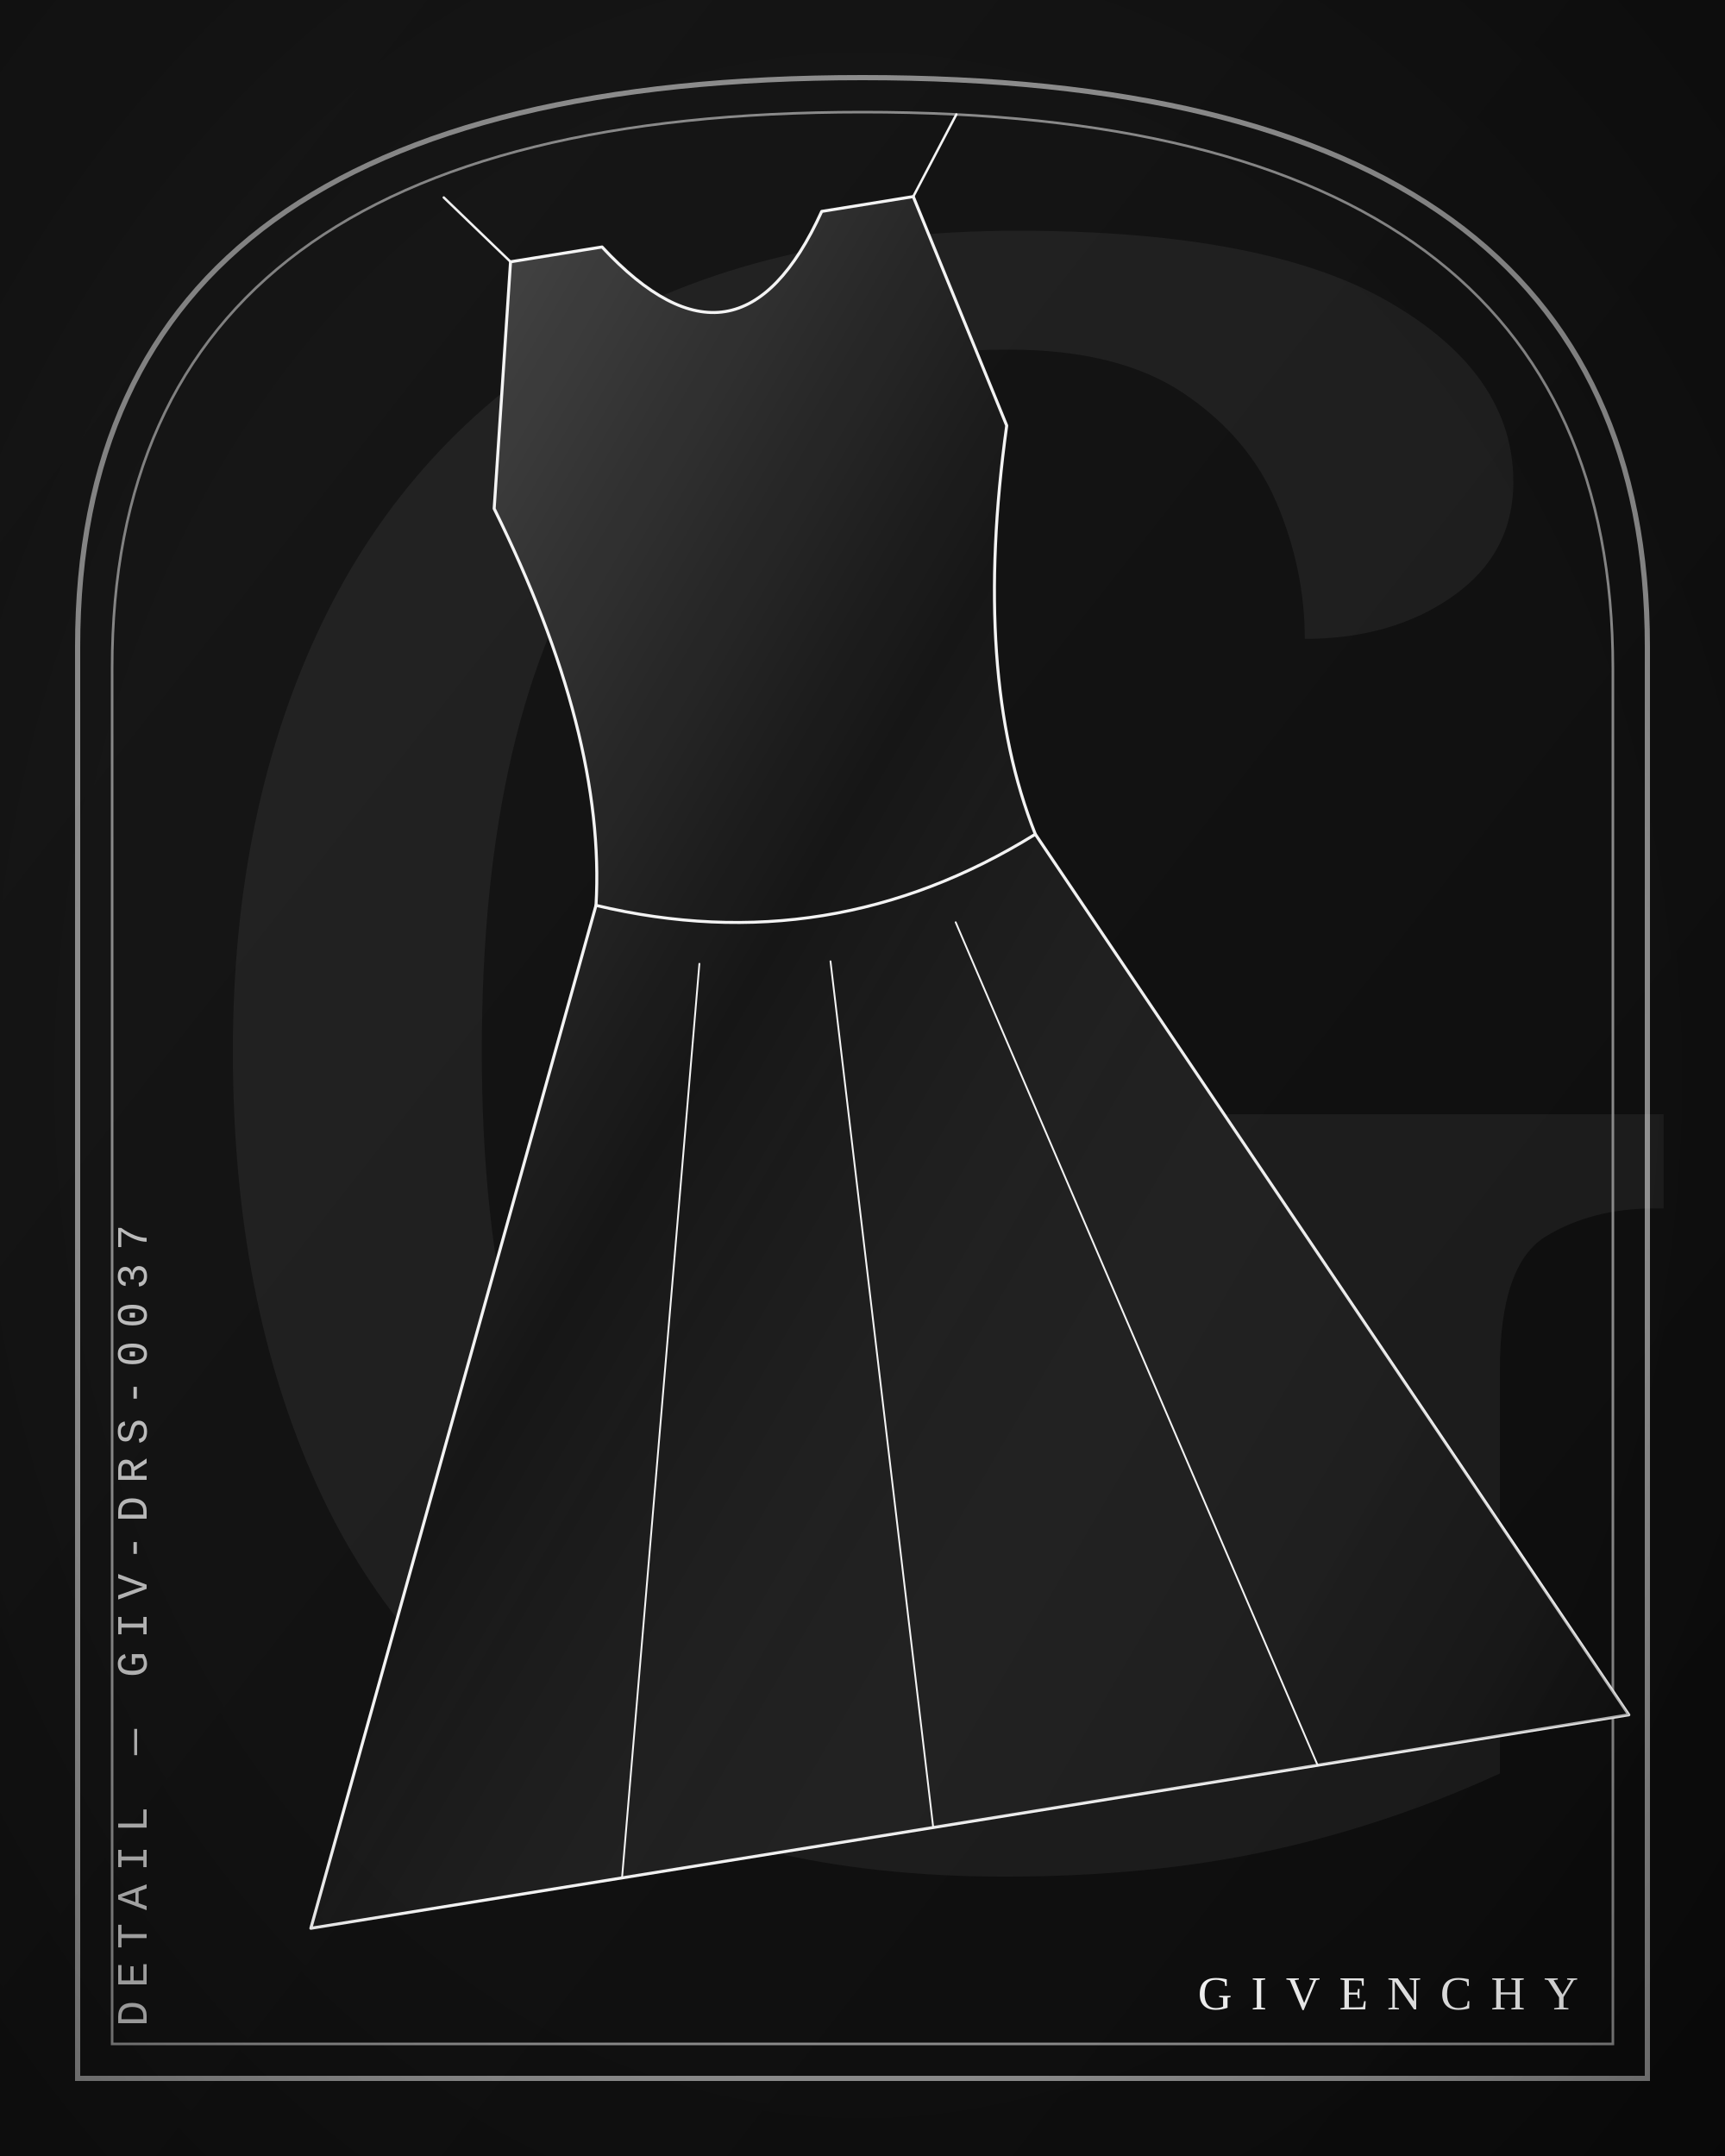
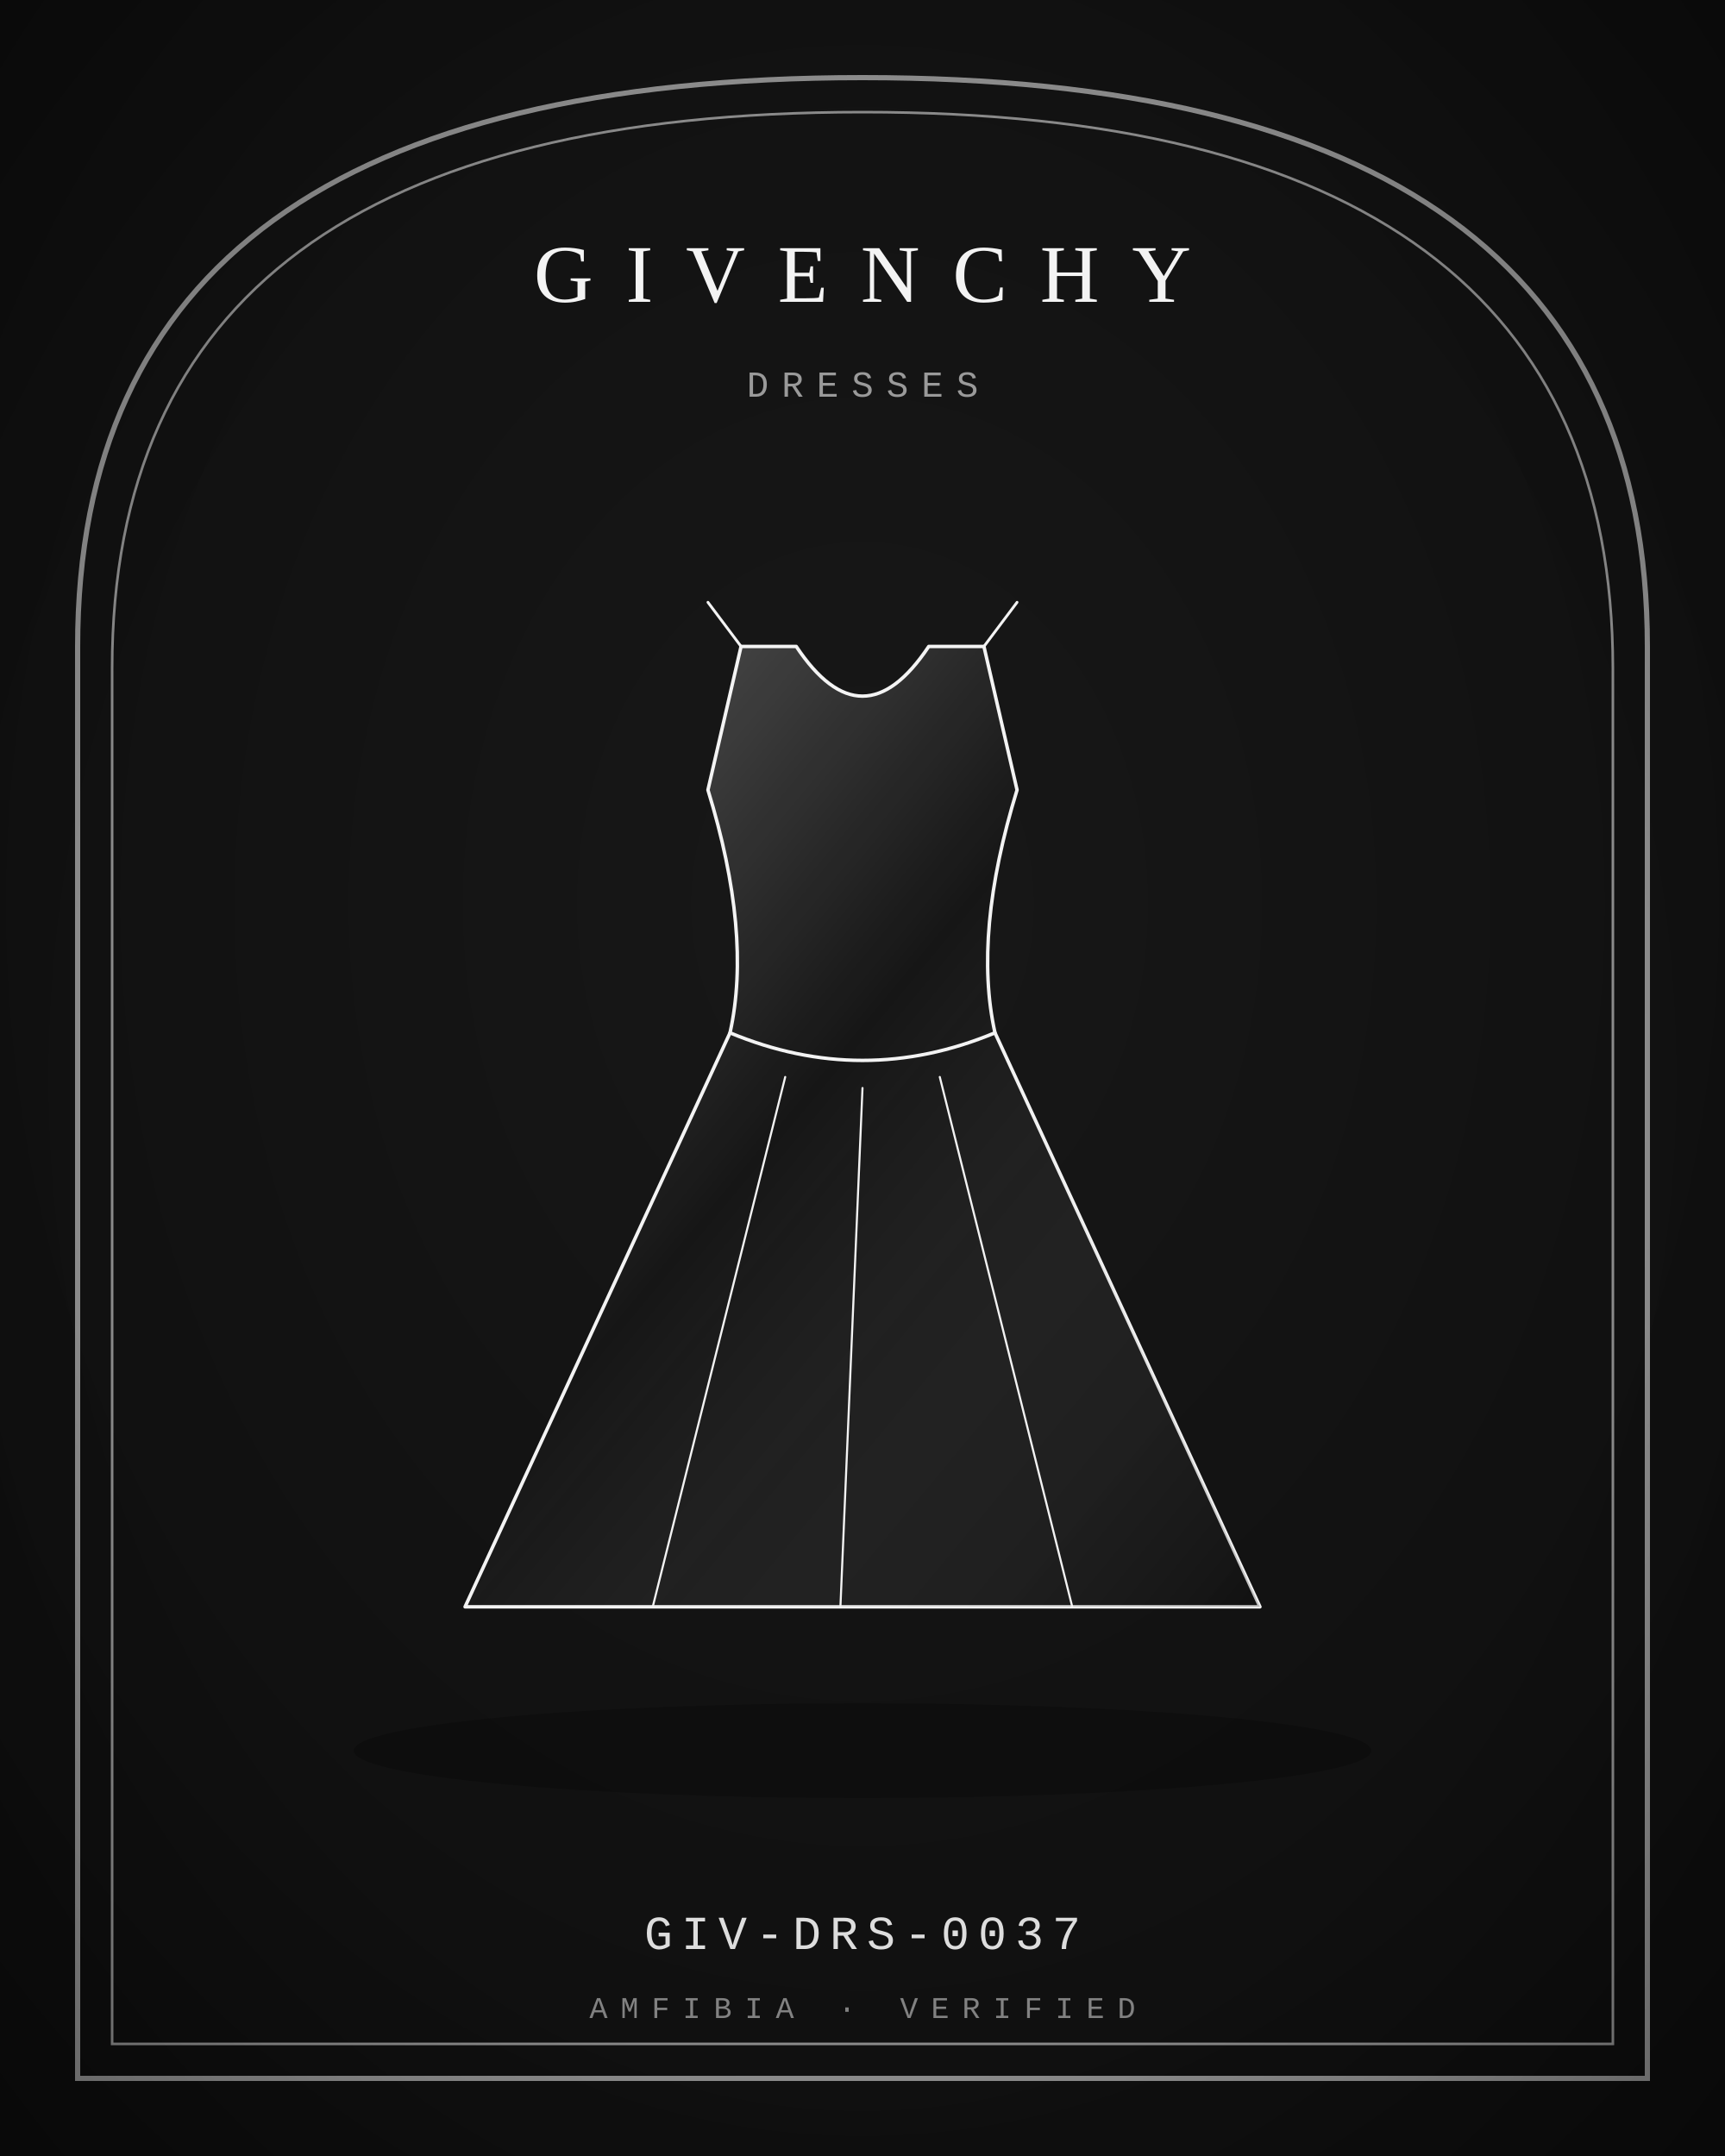
<svg xmlns="http://www.w3.org/2000/svg" viewBox="0 0 400 500" width="800" height="1000">
  <defs>
    <radialGradient id="bg" cx="50%" cy="42%" r="80%">
      <stop offset="0" stop-color="#181818" />
      <stop offset="1" stop-color="#0C0C0C" />
    </radialGradient>
    <linearGradient id="bgd" x1="0" y1="0" x2="1" y2="1">
      <stop offset="0" stop-color="#181818" />
      <stop offset="1" stop-color="#0C0C0C" />
    </linearGradient>
    <linearGradient id="sheen" x1="0" y1="0" x2="1" y2="1">
      <stop offset="0" stop-color="#fff" stop-opacity=".30" />
      <stop offset=".45" stop-color="#fff" stop-opacity="0" />
      <stop offset="1" stop-color="#000" stop-opacity=".22" />
    </linearGradient>
    <linearGradient id="multi" x1="0" y1="0" x2="1" y2="1">
      <stop offset="0" stop-color="#B3122E" />
      <stop offset=".35" stop-color="#C9A227" />
      <stop offset=".7" stop-color="#2F5D46" />
      <stop offset="1" stop-color="#3557A0" />
    </linearGradient>
    <radialGradient id="vig" cx="50%" cy="50%" r="75%">
      <stop offset=".6" stop-color="#000" stop-opacity="0" />
      <stop offset="1" stop-color="#000" stop-opacity=".35" />
    </radialGradient>
  </defs>
-   <rect width="400" height="500" fill="url(#bgd)" />
-   <text x="210" y="430" text-anchor="middle" font-family="Georgia, serif" font-size="520" fill="#F3F3F3" opacity="0.06">G</text>
+   <rect width="400" height="500" fill="url(#bg)" />
  <path d="M18 482 L18 150 Q18 18 200 18 Q382 18 382 150 L382 482 Z" fill="none" stroke="#F3F3F3" stroke-width="1.2" opacity="0.55" />
  <path d="M26 474 L26 155 Q26 26 200 26 Q374 26 374 155 L374 474 Z" fill="none" stroke="#8A8A8A" stroke-width="0.6" />
-   <g transform="rotate(-9.2 200 250) translate(-18 20) scale(2.15)">
-     <path d="M78 14 L88 14 Q100 32 112 14 L122 14 L128 40 Q120 66 124 84 L172 188 L28 188 L76 84 Q80 66 72 40 Z" fill="#161616" stroke="#F3F3F3" stroke-width="1.4" stroke-linejoin="round" stroke-linecap="round" vector-effect="non-scaling-stroke" />
+   <ellipse cx="200" cy="406" rx="118" ry="11" fill="#000" opacity="0.22" />
+   <g transform="translate(72 132) scale(1.28)">
+     <path d="M78 14 L88 14 Q100 32 112 14 L122 14 L128 40 Q120 66 124 84 L172 188 L28 188 L76 84 Q80 66 72 40 Z" fill="#161616" stroke="#F3F3F3" stroke-width="1.6" stroke-linejoin="round" stroke-linecap="round" vector-effect="non-scaling-stroke" />
    <path d="M78 14 L88 14 Q100 32 112 14 L122 14 L128 40 Q120 66 124 84 L172 188 L28 188 L76 84 Q80 66 72 40 Z" fill="url(#sheen)" stroke="none" />
-     <path d="M76 84 Q100 94 124 84" fill="none" stroke="#F3F3F3" stroke-width="1.4" stroke-linejoin="round" stroke-linecap="round" vector-effect="non-scaling-stroke" />
-     <path d="M100 94 L96 188 M86 92 L62 188 M114 92 L138 188" fill="none" stroke="#F3F3F3" stroke-width="0.84" stroke-linejoin="round" stroke-linecap="round" vector-effect="non-scaling-stroke" />
-     <path d="M78 14 L72 6 M122 14 L128 6" fill="none" stroke="#F3F3F3" stroke-width="1.12" stroke-linejoin="round" stroke-linecap="round" vector-effect="non-scaling-stroke" />
-   </g>
-   <g transform="translate(34 470) rotate(-90)">
-     <text x="0" y="0" text-anchor="start" font-family="'Courier New', Courier, monospace" font-size="10" letter-spacing="3" fill="#F3F3F3" opacity="0.75">DETAIL — GIV-DRS-0037</text>
+     <path d="M76 84 Q100 94 124 84" fill="none" stroke="#F3F3F3" stroke-width="1.6" stroke-linejoin="round" stroke-linecap="round" vector-effect="non-scaling-stroke" />
+     <path d="M100 94 L96 188 M86 92 L62 188 M114 92 L138 188" fill="none" stroke="#F3F3F3" stroke-width="0.96" stroke-linejoin="round" stroke-linecap="round" vector-effect="non-scaling-stroke" />
+     <path d="M78 14 L72 6 M122 14 L128 6" fill="none" stroke="#F3F3F3" stroke-width="1.28" stroke-linejoin="round" stroke-linecap="round" vector-effect="non-scaling-stroke" />
  </g>
  <g>
-     <text x="366" y="466" text-anchor="end" font-size="11" fill="#F3F3F3" font-family="'Trajan Pro', 'Times New Roman', serif" font-weight="400" letter-spacing="4.4">GIVENCHY</text>
+     <text x="200" y="70" text-anchor="middle" font-size="19" fill="#F3F3F3" font-family="'Trajan Pro', 'Times New Roman', serif" font-weight="400" letter-spacing="7.6">GIVENCHY</text>
  </g>
+   <text x="200" y="92" text-anchor="middle" font-family="'Courier New', Courier, monospace" font-size="8.5" letter-spacing="3" fill="#F3F3F3" opacity="0.6">DRESSES</text>
+   <text x="200" y="452" text-anchor="middle" font-family="'Courier New', Courier, monospace" font-size="11" letter-spacing="2" fill="#F3F3F3" opacity="0.9">GIV-DRS-0037</text>
+   <text x="200" y="468" text-anchor="middle" font-family="'Courier New', Courier, monospace" font-size="7" letter-spacing="3" fill="#F3F3F3" opacity="0.5">AMFIBIA · VERIFIED</text>
  <rect width="400" height="500" fill="url(#vig)" />
</svg>
